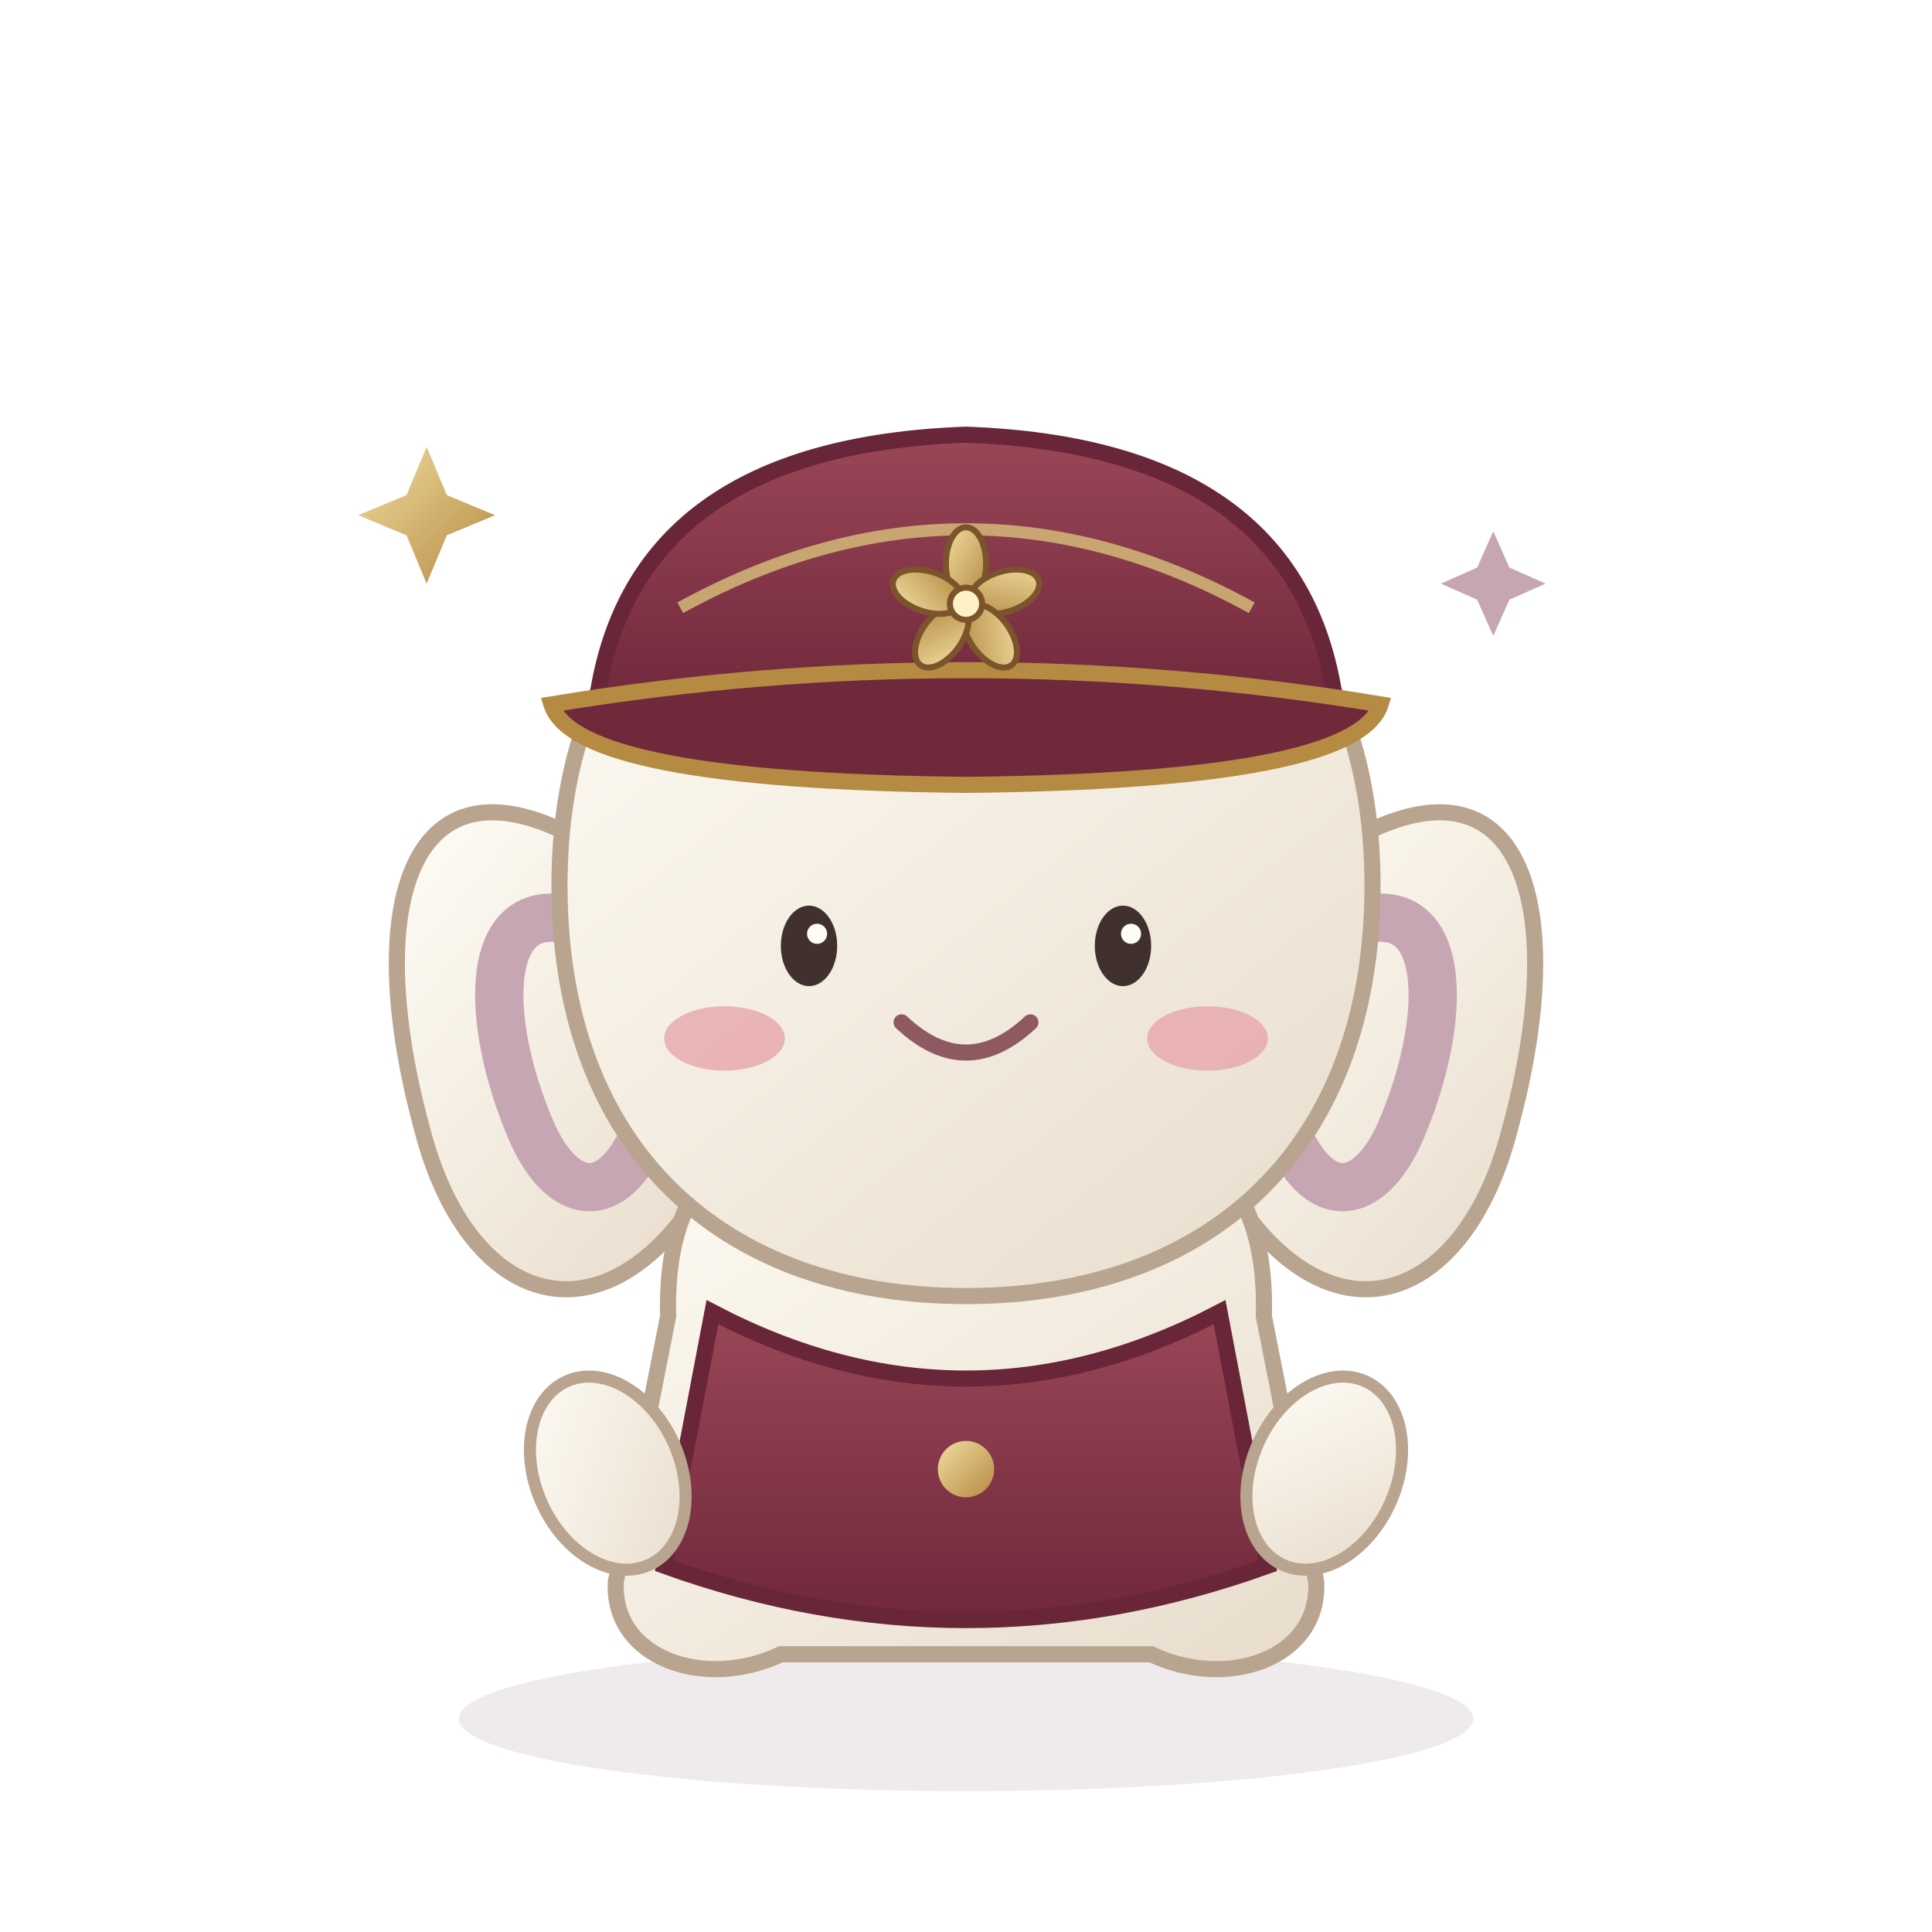
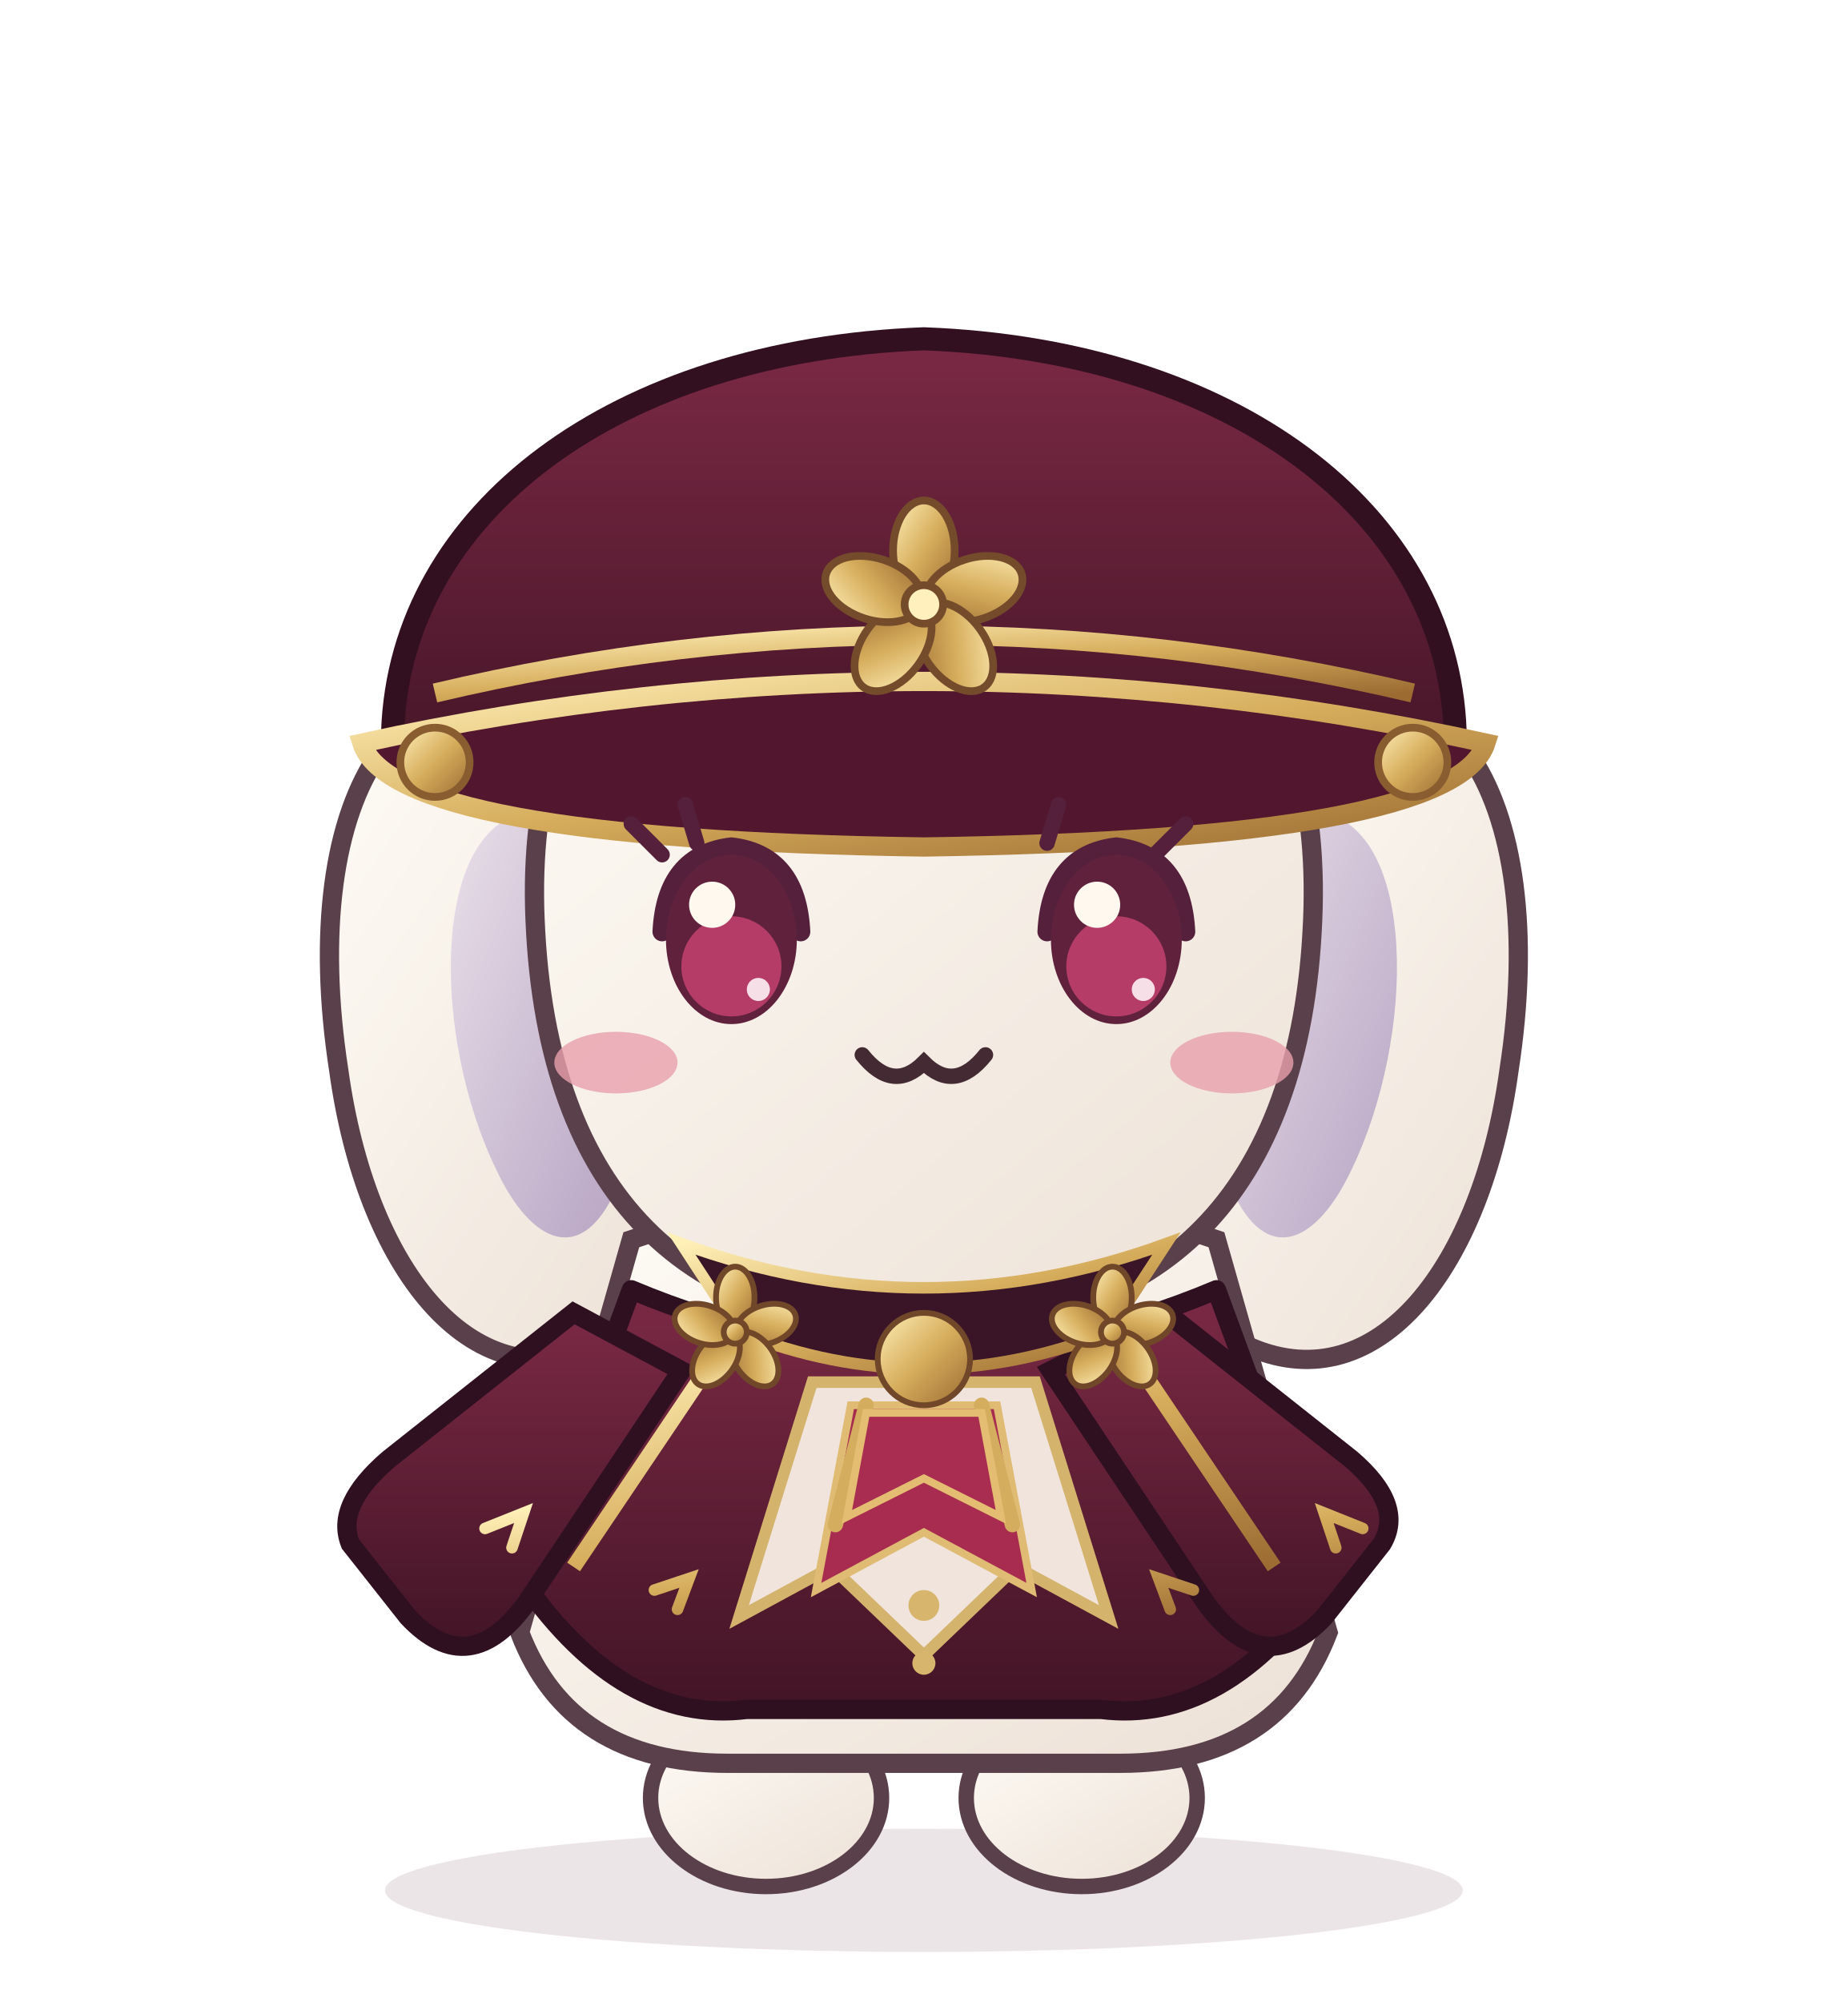
- <svg xmlns="http://www.w3.org/2000/svg" viewBox="0 0 480 480" role="img" aria-labelledby="title desc">
+ <svg xmlns="http://www.w3.org/2000/svg" viewBox="0 0 480 520" role="img" aria-labelledby="title desc">
  <defs>
-     <linearGradient id="fur" x1="0" y1="0" x2="0.8" y2="1">
-       <stop offset="0" stop-color="#fffdf6" />
-       <stop offset="1" stop-color="#eadfcf" />
+     <linearGradient id="fur" x1="0" y1="0" x2=".8" y2="1">
+       <stop stop-color="#fffdf7" />
+       <stop offset="1" stop-color="#eee3d9" />
    </linearGradient>
    <linearGradient id="wine" x1="0" y1="0" x2="0" y2="1">
-       <stop offset="0" stop-color="#9a4657" />
-       <stop offset="1" stop-color="#70283b" />
+       <stop stop-color="#7b2944" />
+       <stop offset="1" stop-color="#421426" />
    </linearGradient>
    <linearGradient id="gold" x1="0" y1="0" x2="1" y2="1">
-       <stop offset="0" stop-color="#f1dca0" />
-       <stop offset="1" stop-color="#b58a42" />
+       <stop stop-color="#fff0b8" />
+       <stop offset=".5" stop-color="#d6ad5c" />
+       <stop offset="1" stop-color="#9b6b32" />
+     </linearGradient>
+     <linearGradient id="ear" x1="0" y1="0" x2="1" y2="1">
+       <stop stop-color="#e9dfe9" />
+       <stop offset="1" stop-color="#b7a4c3" />
    </linearGradient>
  </defs>
-   <ellipse cx="240" cy="427" rx="126" ry="18" fill="#5a2a31" opacity=".10" />
-   <path d="M154 215 C105 180 88 219 105 281 C116 323 147 334 171 301 C184 282 177 242 154 215Z" fill="url(#fur)" stroke="#b8a48f" stroke-width="4" />
-   <path d="M326 215 C375 180 392 219 375 281 C364 323 333 334 309 301 C296 282 303 242 326 215Z" fill="url(#fur)" stroke="#b8a48f" stroke-width="4" />
-   <path d="M143 229 C120 222 120 253 132 281 C139 297 150 300 158 286" fill="none" stroke="#c7a6b4" stroke-width="12" stroke-linecap="round" />
-   <path d="M337 229 C360 222 360 253 348 281 C341 297 330 300 322 286" fill="none" stroke="#c7a6b4" stroke-width="12" stroke-linecap="round" />
-   <path d="M166 327 C165 290 185 272 240 272 C295 272 315 290 314 327 L327 393 C328 412 305 420 286 411 L194 411 C175 420 152 412 153 393Z" fill="url(#fur)" stroke="#b8a48f" stroke-width="4" />
-   <path d="M177 326 Q240 359 303 326 L315 389 Q240 416 165 389Z" fill="url(#wine)" stroke="#682638" stroke-width="4" />
-   <path d="M240 351 L240 403" stroke="url(#gold)" stroke-width="3" />
-   <circle cx="240" cy="365" r="7" fill="url(#gold)" />
-   <path d="M139 220 C139 156 179 120 240 120 C301 120 341 156 341 220 C341 285 301 322 240 322 C179 322 139 285 139 220Z" fill="url(#fur)" stroke="#b8a48f" stroke-width="4" />
-   <path d="M148 176 Q156 111 240 108 Q324 111 332 176 L148 176Z" fill="url(#wine)" stroke="#682638" stroke-width="4" />
-   <path d="M137 175 Q240 158 343 175 Q337 194 240 195 Q143 194 137 175Z" fill="#70283b" stroke="#b58a42" stroke-width="4" />
-   <path d="M169 151 Q240 112 311 151" fill="none" stroke="#d4b878" stroke-width="3" opacity=".85" />
-   <g transform="translate(240 150)" fill="url(#gold)" stroke="#7c542b" stroke-width="1.5">
-     <ellipse cx="0" cy="-10" rx="5" ry="9" />
-     <ellipse cx="9.5" cy="-3" rx="5" ry="9" transform="rotate(72 9.5 -3)" />
-     <ellipse cx="6" cy="8" rx="5" ry="9" transform="rotate(144 6 8)" />
-     <ellipse cx="-6" cy="8" rx="5" ry="9" transform="rotate(216 -6 8)" />
-     <ellipse cx="-9.5" cy="-3" rx="5" ry="9" transform="rotate(288 -9.5 -3)" />
-     <circle r="4" fill="#fff1c7" />
+   <ellipse cx="240" cy="491" rx="140" ry="16" fill="#5a2638" opacity=".12" />
+   <path d="M159 190 C104 158 77 207 88 278 C95 329 122 364 155 350 C180 337 181 283 175 239Z" fill="url(#fur)" stroke="#59404a" stroke-width="5" stroke-linejoin="round" />
+   <path d="M321 190 C376 158 403 207 392 278 C385 329 358 364 325 350 C300 337 299 283 305 239Z" fill="url(#fur)" stroke="#59404a" stroke-width="5" stroke-linejoin="round" />
+   <path d="M137 211 C112 215 112 269 129 304 C138 323 151 329 160 309 C166 287 158 242 137 211Z" fill="url(#ear)" />
+   <path d="M343 211 C368 215 368 269 351 304 C342 323 329 329 320 309 C314 287 322 242 343 211Z" fill="url(#ear)" />
+   <ellipse cx="199" cy="467" rx="30" ry="23" fill="url(#fur)" stroke="#59404a" stroke-width="4" />
+   <ellipse cx="281" cy="467" rx="30" ry="23" fill="url(#fur)" stroke="#59404a" stroke-width="4" />
+   <path d="M164 322 Q240 296 316 322 L345 424 Q332 458 291 458 L189 458 Q148 458 135 424Z" fill="url(#fur)" stroke="#59404a" stroke-width="5" />
+   <path d="M164 335 Q240 367 316 335 L344 411 Q318 448 286 444 L194 444 Q162 448 136 411Z" fill="url(#wine)" stroke="#2f1020" stroke-width="5" stroke-linejoin="round" />
+   <path d="M177 356 L137 416 Q122 437 106 420 L91 401 Q87 391 101 379 L149 341Z" fill="url(#wine)" stroke="#2f1020" stroke-width="5" />
+   <path d="M303 341 L351 379 Q365 391 359 401 L344 420 Q328 437 313 416 L273 356Z" fill="url(#wine)" stroke="#2f1020" stroke-width="5" />
+   <path d="M184 355 L149 407 M296 355 L331 407" stroke="url(#gold)" stroke-width="4" fill="none" />
+   <path d="M211 359 L192 420 L216 407 L240 430 L264 407 L288 420 L269 359Z" fill="#f0e4dc" stroke="#d4b36d" stroke-width="3" />
+   <path d="M221 365 L212 413 L240 398 L268 413 L259 365Z" fill="#a72c50" stroke="#e0bb73" stroke-width="2" />
+   <path d="M139 239 C136 170 175 132 240 132 C305 132 344 170 341 239 C338 311 301 345 240 345 C179 345 142 311 139 239Z" fill="url(#fur)" stroke="#59404a" stroke-width="5" />
+   <path d="M102 190 C104 133 160 91 240 88 C320 91 376 133 378 190 C349 213 131 213 102 190Z" fill="url(#wine)" stroke="#32101f" stroke-width="6" stroke-linejoin="round" />
+   <path d="M113 180 Q240 150 367 180" fill="none" stroke="url(#gold)" stroke-width="5" />
+   <path d="M94 193 Q240 161 386 193 Q378 218 240 220 Q102 218 94 193Z" fill="#52172e" stroke="url(#gold)" stroke-width="5" />
+   <circle cx="113" cy="198" r="9" fill="url(#gold)" stroke="#8a5d30" stroke-width="2" />
+   <circle cx="367" cy="198" r="9" fill="url(#gold)" stroke="#8a5d30" stroke-width="2" />
+   <g transform="translate(240 157)" fill="url(#gold)" stroke="#754c2b" stroke-width="2">
+     <ellipse cy="-14" rx="8" ry="13" />
+     <ellipse cx="13" cy="-4" rx="8" ry="13" transform="rotate(72 13 -4)" />
+     <ellipse cx="8" cy="11" rx="8" ry="13" transform="rotate(144 8 11)" />
+     <ellipse cx="-8" cy="11" rx="8" ry="13" transform="rotate(216 -8 11)" />
+     <ellipse cx="-13" cy="-4" rx="8" ry="13" transform="rotate(288 -13 -4)" />
+     <circle r="5" fill="#fff0bd" />
  </g>
-   <ellipse cx="201" cy="235" rx="7" ry="10" fill="#40312e" />
-   <ellipse cx="279" cy="235" rx="7" ry="10" fill="#40312e" />
-   <circle cx="203" cy="232" r="2.5" fill="#fffdf5" />
-   <circle cx="281" cy="232" r="2.5" fill="#fffdf5" />
-   <ellipse cx="180" cy="258" rx="15" ry="8" fill="#e7a2a7" opacity=".75" />
-   <ellipse cx="300" cy="258" rx="15" ry="8" fill="#e7a2a7" opacity=".75" />
-   <path d="M224 254 Q240 269 256 254" fill="none" stroke="#8e5960" stroke-width="4" stroke-linecap="round" />
-   <ellipse cx="151" cy="366" rx="18" ry="25" fill="url(#fur)" stroke="#b8a48f" stroke-width="3" transform="rotate(-24 151 366)" />
-   <ellipse cx="329" cy="366" rx="18" ry="25" fill="url(#fur)" stroke="#b8a48f" stroke-width="3" transform="rotate(24 329 366)" />
-   <path d="M106 111 l5 12 12 5 -12 5 -5 12 -5 -12 -12 -5 12 -5Z" fill="url(#gold)" />
-   <path d="M371 132 l4 9 9 4 -9 4 -4 9 -4 -9 -9 -4 9 -4Z" fill="#c7a6b4" />
+   <path d="M172 242 Q173 222 190 220 Q207 222 208 242" fill="#54203b" stroke="#54203b" stroke-width="5" stroke-linecap="round" />
+   <path d="M272 242 Q273 222 290 220 Q307 222 308 242" fill="#54203b" stroke="#54203b" stroke-width="5" stroke-linecap="round" />
+   <ellipse cx="190" cy="244" rx="17" ry="22" fill="#60213d" />
+   <ellipse cx="290" cy="244" rx="17" ry="22" fill="#60213d" />
+   <ellipse cx="190" cy="251" rx="13" ry="13" fill="#b53c66" />
+   <ellipse cx="290" cy="251" rx="13" ry="13" fill="#b53c66" />
+   <circle cx="185" cy="235" r="6" fill="#fff8ef" />
+   <circle cx="285" cy="235" r="6" fill="#fff8ef" />
+   <circle cx="197" cy="257" r="3" fill="#f7dfe8" />
+   <circle cx="297" cy="257" r="3" fill="#f7dfe8" />
+   <path d="M172 222 l-8 -8 M181 219 l-3 -10 M272 219 l3 -10 M300 222 l8 -8" stroke="#54203b" stroke-width="4" stroke-linecap="round" />
+   <ellipse cx="160" cy="276" rx="16" ry="8" fill="#e8a0ad" opacity=".8" />
+   <ellipse cx="320" cy="276" rx="16" ry="8" fill="#e8a0ad" opacity=".8" />
+   <path d="M224 274 Q232 284 240 276 Q248 284 256 274" fill="none" stroke="#442a32" stroke-width="4" stroke-linecap="round" />
+   <path d="M177 323 Q240 346 303 323 L288 346 Q240 365 192 346Z" fill="#3a1427" stroke="url(#gold)" stroke-width="3" />
+   <g fill="url(#gold)" stroke="#71472a" stroke-width="1.5">
+     <g transform="translate(191 346)">
+       <ellipse cy="-9" rx="5" ry="8" />
+       <ellipse cx="8" cy="-2" rx="5" ry="8" transform="rotate(72 8 -2)" />
+       <ellipse cx="5" cy="7" rx="5" ry="8" transform="rotate(144 5 7)" />
+       <ellipse cx="-5" cy="7" rx="5" ry="8" transform="rotate(216 -5 7)" />
+       <ellipse cx="-8" cy="-2" rx="5" ry="8" transform="rotate(288 -8 -2)" />
+       <circle r="3" />
+     </g>
+     <g transform="translate(289 346)">
+       <ellipse cy="-9" rx="5" ry="8" />
+       <ellipse cx="8" cy="-2" rx="5" ry="8" transform="rotate(72 8 -2)" />
+       <ellipse cx="5" cy="7" rx="5" ry="8" transform="rotate(144 5 7)" />
+       <ellipse cx="-5" cy="7" rx="5" ry="8" transform="rotate(216 -5 7)" />
+       <ellipse cx="-8" cy="-2" rx="5" ry="8" transform="rotate(288 -8 -2)" />
+       <circle r="3" />
+     </g>
+     <circle cx="240" cy="353" r="12" />
+   </g>
+   <path d="M225 365 L217 396 M255 365 L263 396" stroke="#d5ad5e" stroke-width="4" stroke-linecap="round" />
+   <path d="M225 367 L220 394 L240 384 L260 394 L255 367Z" fill="#a92d50" stroke="#e4bd72" stroke-width="2" />
+   <path d="M126 397 l10 -4 -3 9 M354 397 l-10 -4 3 9 M170 413 l9 -3 -3 8 M310 413 l-9 -3 3 8" fill="none" stroke="url(#gold)" stroke-width="3" stroke-linecap="round" />
+   <g fill="#d8b56d">
+     <circle cx="240" cy="417" r="4" />
+     <circle cx="240" cy="432" r="3" />
+   </g>
</svg>
